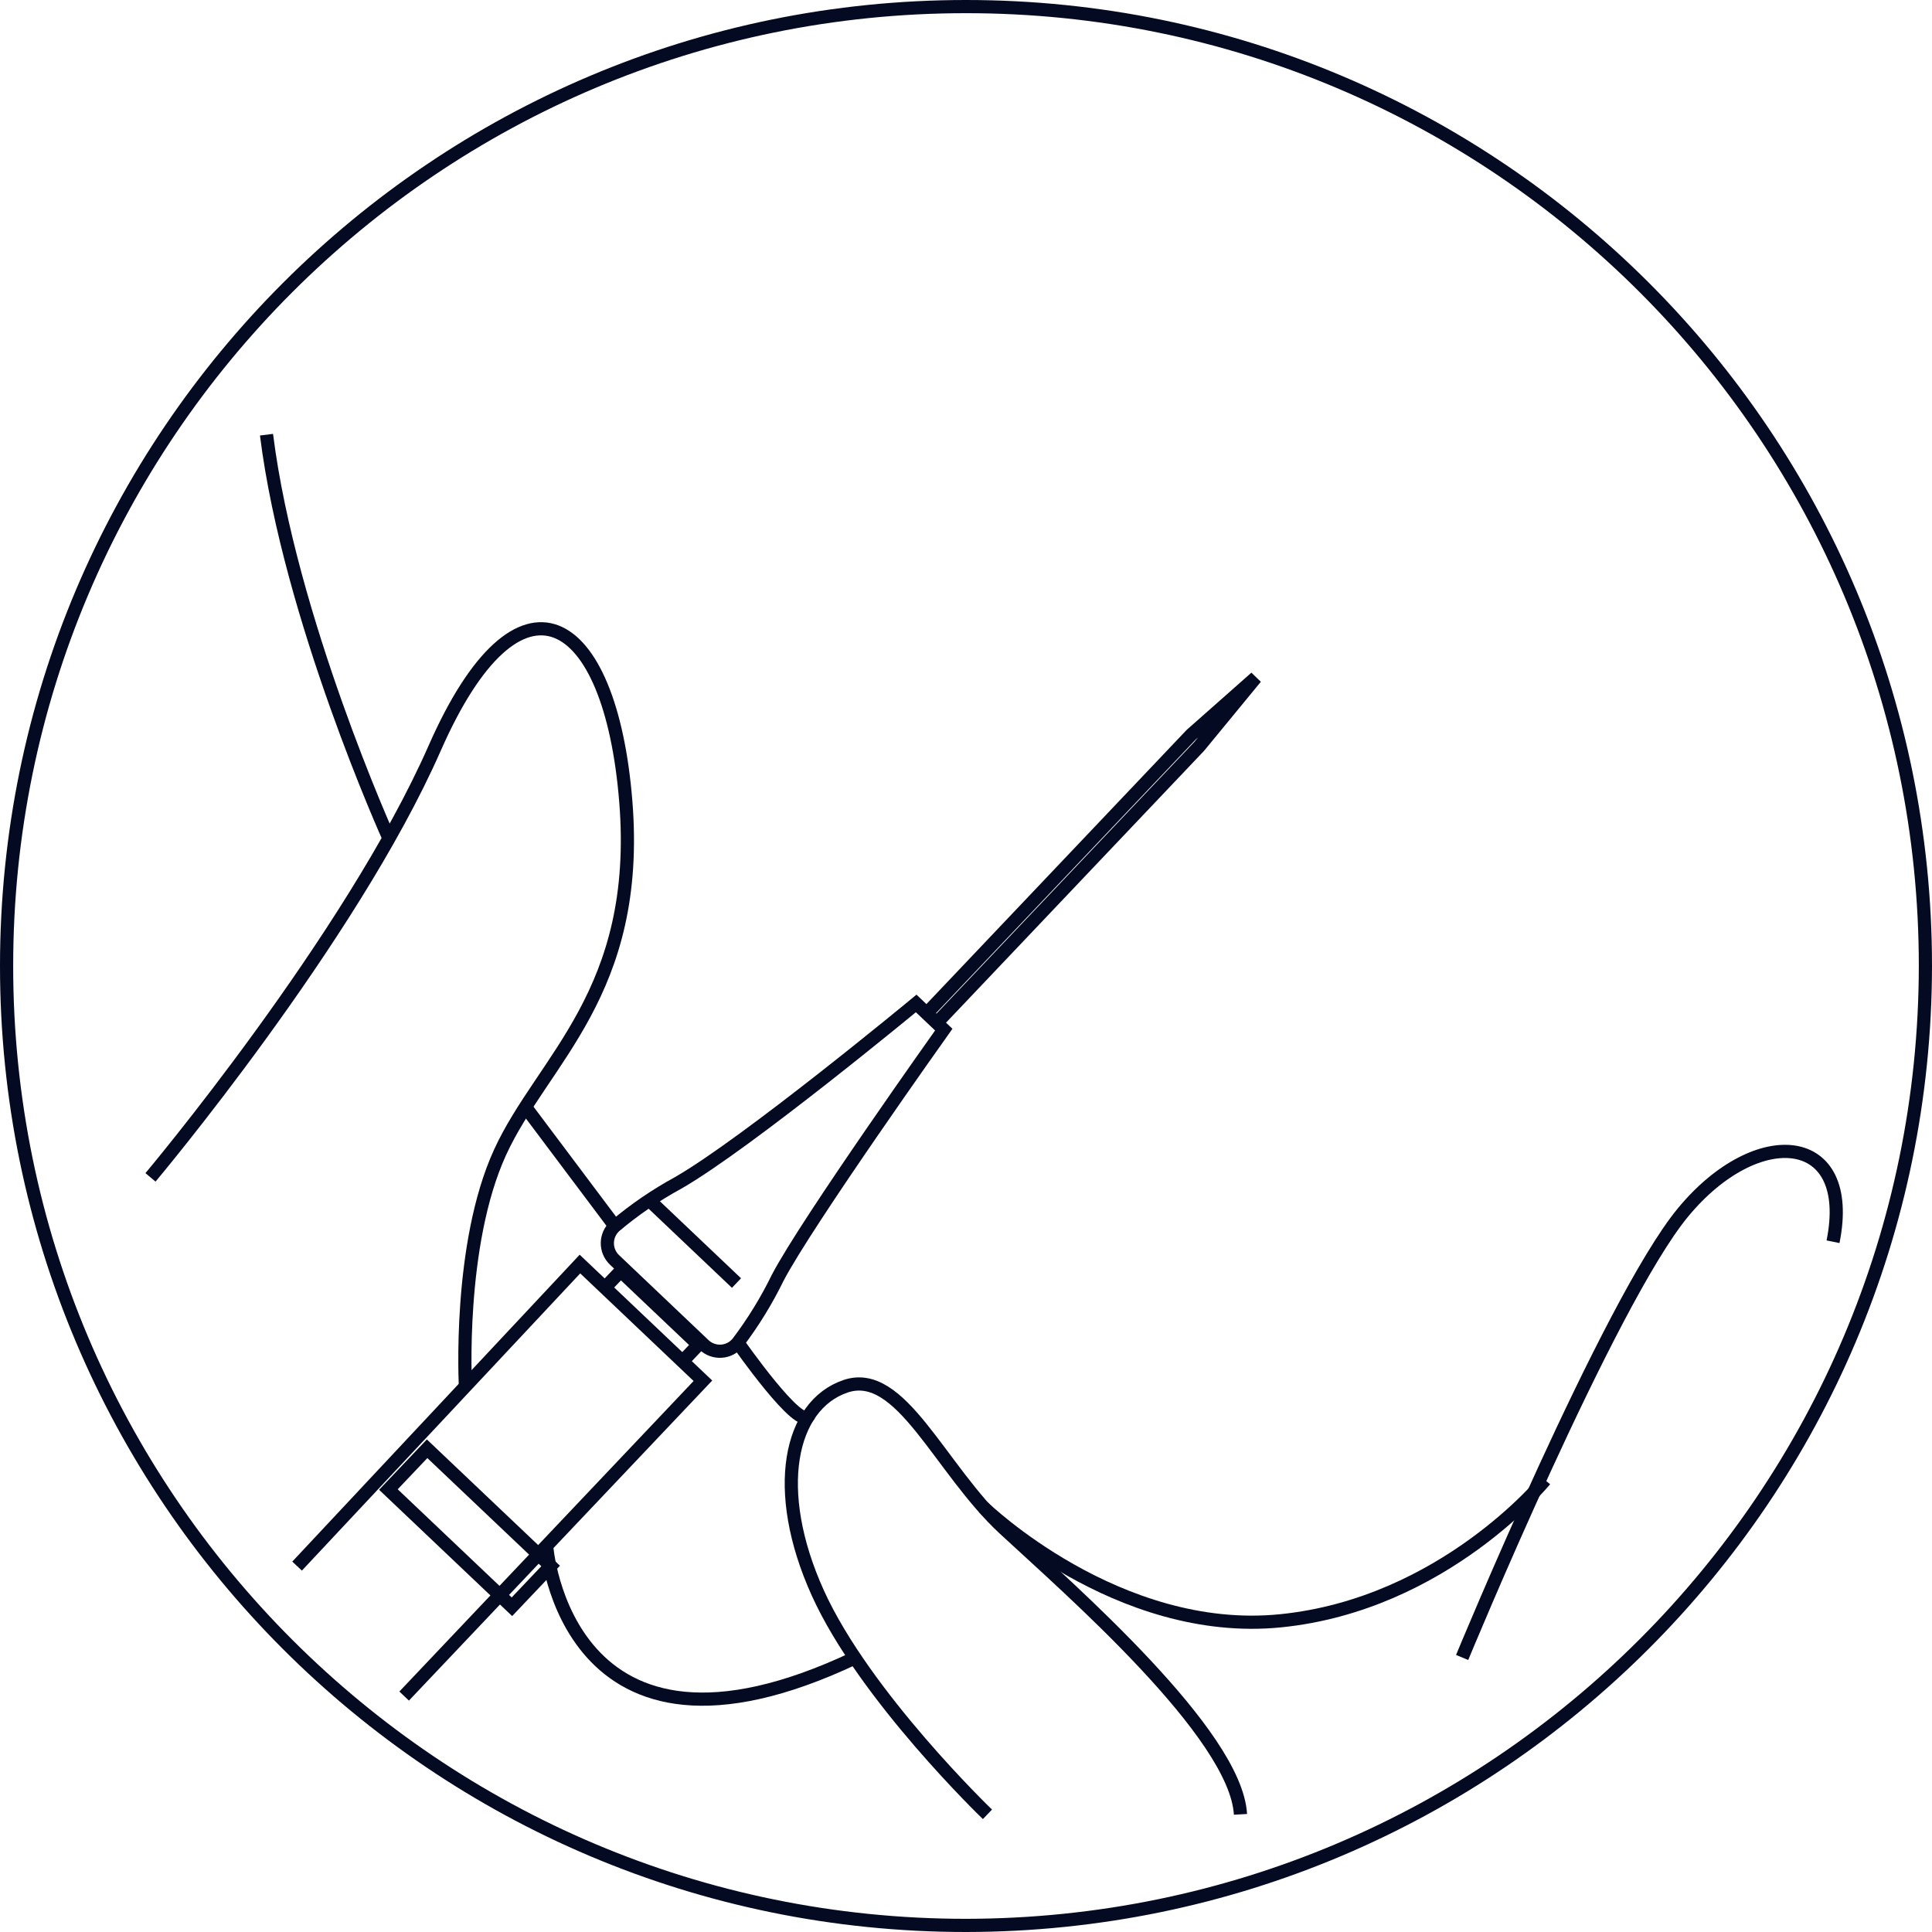
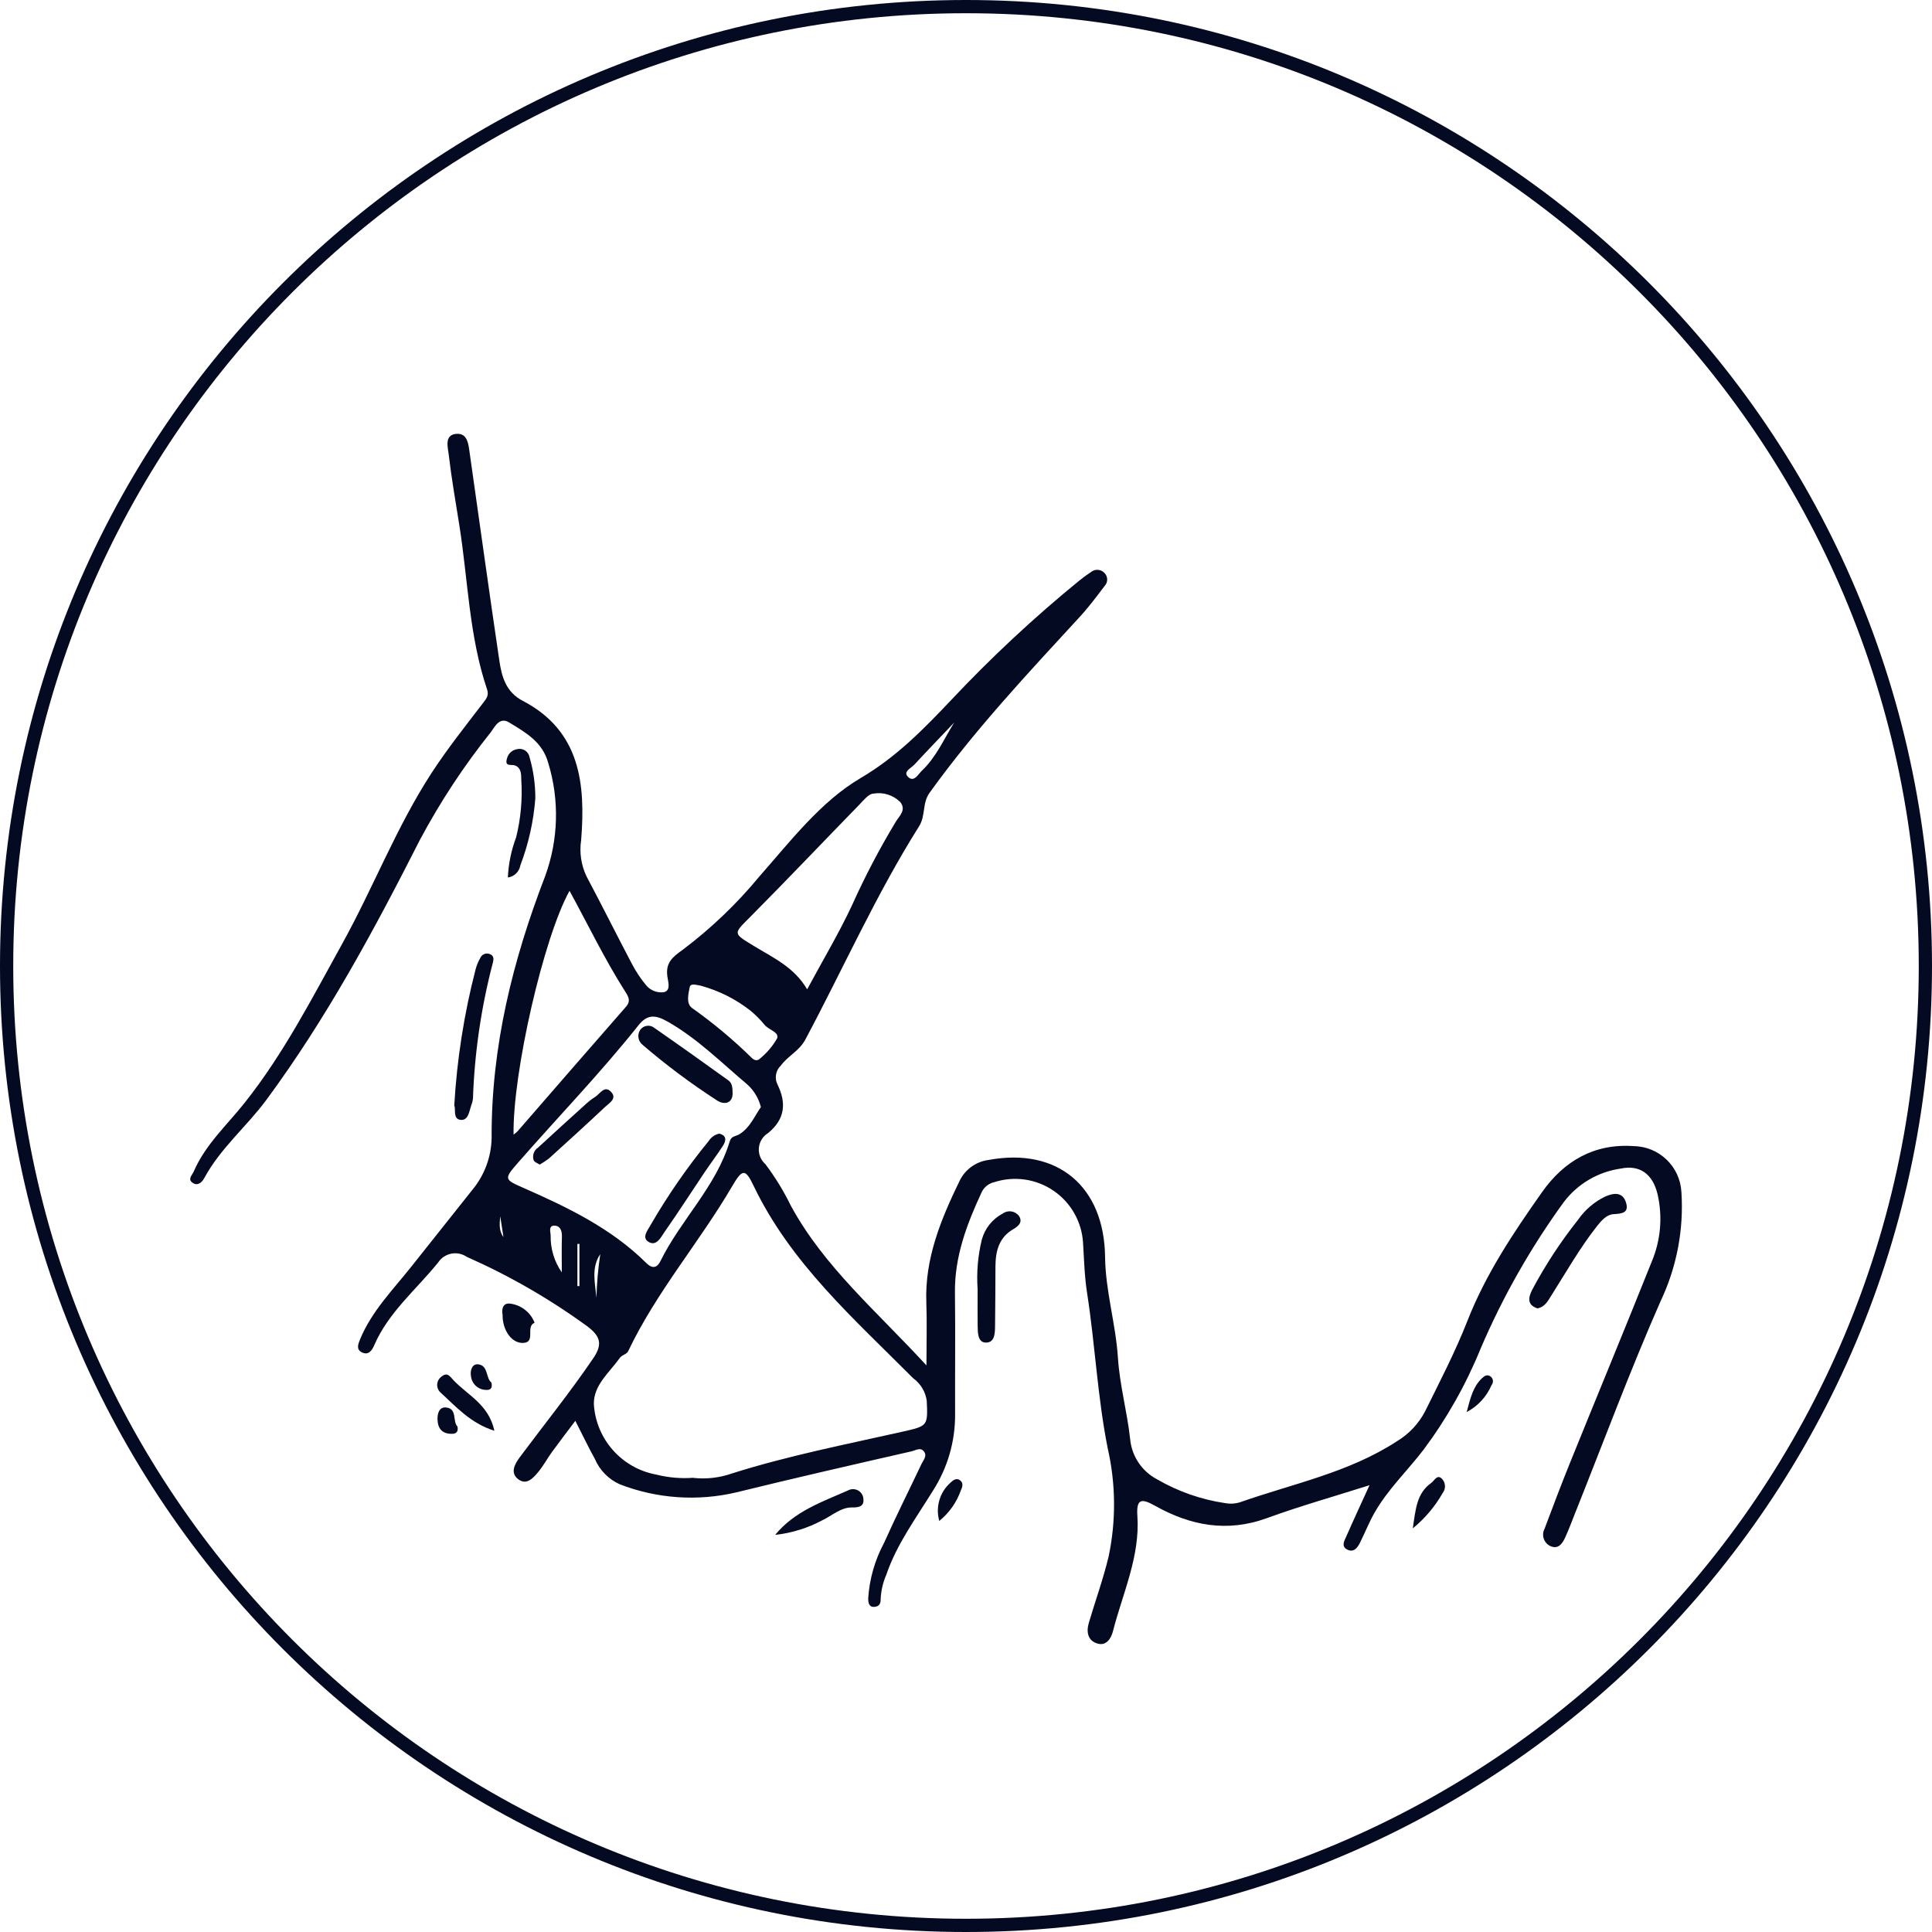
- <svg xmlns="http://www.w3.org/2000/svg" width="219.864" height="219.864" viewBox="0 0 219.864 219.864">
+ <svg xmlns="http://www.w3.org/2000/svg" width="219" height="219" viewBox="0 0 219 219">
  <defs>
    <style>
-             .cls-2{fill:none;stroke:#050a23;stroke-width:1.5px;stroke-miterlimit:10}
+             .cls-2{fill:#050a23}
        </style>
  </defs>
-   <g id="Group_324" transform="translate(-850.685 -4349.685)">
-     <path id="Path_110" fill="none" stroke="#050a23" stroke-width="1.5px" d="M109.682 218.864a109.182 109.182 0 1 1 109.182-109.182 109.305 109.305 0 0 1-109.182 109.182" transform="translate(850.935 4349.935)" />
-     <path id="Path_112" d="M38.5 199.362l32.189-34.374 13.994 13.283-34 35.881" class="cls-2" transform="translate(845.994 4328.547)" />
-     <path id="Path_113" d="M78.764 167.8l1.8-1.893 8.834 8.385-1.8 1.893" class="cls-2" transform="translate(840.759 4328.428)" />
-     <path id="Path_114" d="M120.851 126.492l30.119-31.731 7.336-6.487-6.434 7.826-29.878 31.477" class="cls-2" transform="translate(835.286 4338.522)" />
-     <path id="Path_115" d="M90.079 169.754a2.625 2.625 0 0 0 3.86-.258 44.676 44.676 0 0 0 4.53-7.373c3.319-6.36 18.9-28.244 18.9-28.244l-3.139-2.979s-19.238 15.926-27.12 20.438a43.126 43.126 0 0 0-7.159 4.9 2.62 2.62 0 0 0-.043 3.854z" class="cls-2" transform="translate(840.717 4332.979)" />
-     <path id="Line_39" d="M0 0L9.906 9.403" class="cls-2" transform="translate(924.593 4486.295)" />
-     <path id="Rectangle_78" d="M0 0H6.398V19.38H0z" class="cls-2" transform="rotate(-46.5 5706.799 1218.147)" />
-     <path id="Path_116" d="M19.323 144.318S42.1 117.219 51.666 95.47s20.009-15.66 21.749 6.09-9.495 29.382-14.315 39.92-3.935 26.62-3.935 26.62" class="cls-2" transform="translate(848.488 4339.353)" />
-     <path id="Path_117" d="M71.132 201.8s2.06 28.445 35.119 12.785" class="cls-2" transform="translate(841.751 4323.761)" />
-     <path id="Path_118" d="M125.471 229.651s-13.99-13.439-19.308-25.194-3.185-21.353 3.143-23.514 10.678 9.353 18.073 16.211 26.365 23.336 26.885 32.5" class="cls-2" transform="translate(837.588 4326.507)" />
-     <path id="Line_40" d="M0 0L10.182 13.566" class="cls-2" transform="translate(910.486 4475.66)" />
-     <path id="Path_119" d="M96.159 175.264s7.159 10.267 8.078 8.281" class="cls-2" transform="translate(838.497 4327.211)" />
-     <path id="Path_120" d="M48.434 102.436S37.11 77.379 34.5 56.5" class="cls-2" transform="translate(846.514 4342.654)" />
-     <path id="Path_121" d="M128.277 196.34s15.264 14.79 33.828 12.918 30.084-16.014 30.084-16.014" class="cls-2" transform="translate(834.321 4324.874)" />
-     <path id="Path_122" d="M190.9 207.844s16.712-40.466 25.145-50.66 19.6-9.2 17.063 3.349" class="cls-2" transform="translate(826.178 4330.464)" />
+   <g id="Group_583" transform="translate(-854 -4016)">
+     <g id="Ellipse_49" fill="none" stroke="#050a23" stroke-width="1.5px" transform="translate(854 4016)">
+       <circle cx="109.5" cy="109.5" r="109.5" stroke="none" />
+       <circle cx="109.5" cy="109.5" r="108.75" />
+     </g>
+     <g id="Group_577" transform="translate(-259 -838)">
+       <path id="Path_296" d="M642.017 172.786c0-2.751.069-4.934-.014-7.11-.191-4.995 1.641-9.428 3.75-13.778a4.264 4.264 0 0 1 3.335-2.417c7.791-1.437 13.086 3 13.178 11.017.045 3.844 1.21 7.574 1.457 11.428.2 3.068 1.038 6.088 1.38 9.154a5.749 5.749 0 0 0 3.044 4.6 21.7 21.7 0 0 0 7.742 2.707 3.488 3.488 0 0 0 1.629-.085c6.013-2.118 12.358-3.363 17.825-6.926a8.612 8.612 0 0 0 3.2-3.4c1.672-3.387 3.419-6.739 4.8-10.263 2.075-5.295 5.22-10 8.466-14.595 2.452-3.474 5.87-5.527 10.4-5.2a5.494 5.494 0 0 1 5.385 5.2 24.994 24.994 0 0 1-2.363 12.384c-3.459 7.856-6.45 15.918-9.636 23.894-.381.956-.74 1.924-1.164 2.861-.325.72-.808 1.42-1.728.98a1.436 1.436 0 0 1-.61-1.972c.941-2.509 1.888-5.017 2.894-7.5 3.07-7.58 6.2-15.134 9.234-22.728a12.479 12.479 0 0 0 .665-7.691c-.542-2.237-1.98-3.348-4.187-2.88a9.846 9.846 0 0 0-6.409 3.756 85.32 85.32 0 0 0-9.456 16.647 51.874 51.874 0 0 1-6.457 11.447c-1.834 2.4-4.1 4.54-5.617 7.242-.6 1.076-1.059 2.235-1.613 3.339-.292.58-.721 1.128-1.451.743-.686-.362-.309-.983-.1-1.455.844-1.922 1.731-3.826 2.645-5.832-3.959 1.258-7.853 2.356-11.643 3.737-4.513 1.645-8.673.84-12.67-1.405-1.581-.888-2.134-.766-2 1.176.307 4.591-1.664 8.729-2.767 13.035-.2.791-.724 1.691-1.725 1.416-1.134-.312-1.319-1.318-1.012-2.36.738-2.505 1.634-4.97 2.241-7.506a28.639 28.639 0 0 0-.106-12.3c-1.155-5.814-1.423-11.719-2.329-17.549-.3-1.909-.345-3.826-.463-5.747a7.708 7.708 0 0 0-10.052-6.85 2.09 2.09 0 0 0-1.415 1.089c-1.691 3.635-3.106 7.331-3.053 11.448.058 4.617 0 9.236.018 13.855a15.831 15.831 0 0 1-2.5 8.565c-1.9 3.094-4.1 6.036-5.293 9.533a7.8 7.8 0 0 0-.647 2.784c.019.517-.194.814-.649.866-.694.079-.759-.47-.762-.959a15.364 15.364 0 0 1 1.8-6.29c1.343-3.014 2.834-5.962 4.243-8.947.2-.417.625-.865.329-1.336-.4-.636-.976-.2-1.485-.088-6.625 1.512-13.248 3.027-19.849 4.649a22.374 22.374 0 0 1-13.189-.914 5.534 5.534 0 0 1-2.831-2.873c-.729-1.319-1.379-2.682-2.215-4.325-.98 1.3-1.833 2.41-2.653 3.539-.524.723-.949 1.523-1.512 2.211-.611.747-1.4 1.652-2.395.8-.8-.692-.334-1.618.245-2.4 2.791-3.749 5.729-7.387 8.36-11.263 1.089-1.6.75-2.491-.635-3.56a74.037 74.037 0 0 0-13.724-7.918 2.313 2.313 0 0 0-3.231.633c-2.488 3.093-5.65 5.657-7.268 9.424-.268.622-.686 1.142-1.414.755-.622-.331-.4-.907-.179-1.451 1.311-3.184 3.71-5.6 5.8-8.231q3.463-4.362 6.931-8.721a9.478 9.478 0 0 0 2.186-5.907c-.047-10.336 2.389-20.114 6.08-29.687a20.207 20.207 0 0 0 .346-12.77c-.655-2.421-2.575-3.482-4.438-4.616-1.12-.681-1.633.516-2.1 1.128a79.221 79.221 0 0 0-8.037 12.215c-5.165 10.182-10.579 20.218-17.383 29.436-2.245 3.04-5.224 5.489-7.042 8.871-.248.462-.749.955-1.348.512-.557-.413-.011-.872.161-1.272 1.307-3.036 3.749-5.239 5.752-7.761 4.435-5.58 7.669-11.9 11.095-18.087 3.527-6.375 6.141-13.236 10.134-19.36 1.76-2.7 3.778-5.236 5.738-7.8.4-.522.771-.909.529-1.622-2.049-6.047-2.16-12.425-3.153-18.651-.42-2.644-.883-5.283-1.193-7.941-.1-.845-.533-2.255.836-2.382 1.326-.122 1.4 1.226 1.547 2.245 1.111 7.812 2.192 15.628 3.347 23.433.271 1.831.734 3.58 2.661 4.585 6.536 3.408 7.122 9.437 6.616 15.781a7.061 7.061 0 0 0 .625 4.147c1.743 3.278 3.4 6.6 5.129 9.889a14.189 14.189 0 0 0 1.592 2.4 2.24 2.24 0 0 0 2.024.81c.847-.2.471-1.2.4-1.8-.2-1.536.549-2.166 1.765-3.027a51.176 51.176 0 0 0 8.637-8.257c3.552-4.039 7-8.541 11.5-11.186 4.128-2.427 7.217-5.63 10.311-8.892a150.214 150.214 0 0 1 14.47-13.485 16.1 16.1 0 0 1 1.326-.971 1.119 1.119 0 0 1 1.508.062 1.056 1.056 0 0 1 .057 1.5c-.909 1.2-1.82 2.418-2.84 3.526-5.914 6.425-11.884 12.8-17 19.911-.866 1.2-.428 2.585-1.206 3.824-4.877 7.742-8.592 16.118-12.893 24.177-.682 1.278-1.957 1.829-2.765 2.928a1.836 1.836 0 0 0-.363 2.194c.991 2.056.848 3.874-1.08 5.459a2.193 2.193 0 0 0-.314 3.526 28.947 28.947 0 0 1 2.9 4.737c3.78 6.938 9.754 11.967 15.361 18.082m-26.452 12.743a9.92 9.92 0 0 0 4.4-.5c6.357-2.011 12.892-3.285 19.381-4.745 2.821-.635 2.835-.655 2.7-3.5a3.794 3.794 0 0 0-1.545-2.554c-6.675-6.716-13.851-13-18.064-21.777-.959-2-1.275-1.984-2.457.036-3.721 6.362-8.6 11.99-11.782 18.694-.153.323-.719.428-.939.743-1.164 1.652-2.989 3.073-2.945 5.246a8.65 8.65 0 0 0 7.09 7.988 13.088 13.088 0 0 0 4.166.36m7.677-42.019a5.162 5.162 0 0 0-1.531-2.557c-2.933-2.468-5.64-5.2-9.029-7.127-1.418-.808-2.324-.84-3.326.421-4.318 5.428-9.142 10.413-13.7 15.627-1.572 1.8-1.472 1.851.665 2.792 5.031 2.212 9.971 4.589 13.94 8.527.75.743 1.261.457 1.6-.238 2.322-4.7 6.31-8.436 7.853-13.576.183-.611.693-.549 1.077-.784 1.221-.741 1.721-2.052 2.449-3.085m5.248-13.351c1.807-3.358 3.612-6.376 5.092-9.546a88.218 88.218 0 0 1 4.975-9.487c.4-.635 1.206-1.328.465-2.212a3.469 3.469 0 0 0-3.023-.939c-.548.027-1.107.75-1.58 1.236-4.133 4.243-8.211 8.54-12.385 12.742-1.938 1.95-1.987 1.819.428 3.3 2.155 1.319 4.541 2.379 6.028 4.91m-26.936-11.17c-2.942 5.28-6.465 20.66-6.344 27.64a4.274 4.274 0 0 0 .475-.407c4.089-4.7 8.166-9.417 12.274-14.1.564-.643.271-1.136-.06-1.655-2.35-3.684-4.239-7.624-6.345-11.475m14.9 10.756c-.772-.148-1.2-.261-1.286.184-.15.8-.419 1.827.275 2.343a55.138 55.138 0 0 1 6.763 5.651c.243.251.619.4.911.1a8.172 8.172 0 0 0 1.963-2.308c.273-.721-.97-.96-1.421-1.541a11.588 11.588 0 0 0-1.594-1.6 15.837 15.837 0 0 0-5.611-2.824m28.7-29.835c-1.5 1.582-3.02 3.152-4.5 4.755-.367.4-1.317.81-.751 1.385.694.7 1.165-.286 1.611-.707 1.6-1.513 2.482-3.572 3.639-5.433m-44.476 62.33c0-1.364-.029-2.728.012-4.091.02-.647-.213-1.189-.807-1.214-.754-.032-.481.706-.47 1.1a7.062 7.062 0 0 0 1.265 4.2m4.359-2.069c-1.052 1.545-.578 3.263-.436 4.956a41.132 41.132 0 0 1 .436-4.956M602.68 159l-.23.006v4.778h.23zm4.126 8.124v-5.05c0 1.687.031 3.376 0 5.05m-13.347-12.844c.817.685-.4 2.611.611 3.956l-.611-3.956" class="cls-2" transform="translate(576 4836)" />
+       <path id="Path_297" d="M746.6 186.364c-1.231-.415-1.02-1.272-.584-2.13a51.734 51.734 0 0 1 5.186-7.913 7.934 7.934 0 0 1 3.087-2.639c.991-.436 1.987-.522 2.355.7.347 1.151-.437 1.244-1.424 1.3-.785.045-1.391.746-1.923 1.425-1.912 2.444-3.438 5.135-5.091 7.745-.406.641-.729 1.334-1.606 1.513" class="cls-2" transform="translate(540.675 4815.948)" />
+       <path id="Path_298" d="M595.458 157.041a79.887 79.887 0 0 1 2.412-15.427 5.271 5.271 0 0 1 .542-1.324.826.826 0 0 1 1.036-.445c.51.17.5.552.385.993a70.288 70.288 0 0 0-2.254 15.381 2.922 2.922 0 0 1-.2.793c-.234.7-.327 1.755-1.232 1.636-.878-.115-.482-1.25-.69-1.609" class="cls-2" transform="translate(569.034 4822.29)" />
+       <path id="Path_299" d="M668.583 184.59a18.3 18.3 0 0 1 .479-5.556 4.76 4.76 0 0 1 2.375-2.962 1.325 1.325 0 0 1 1.848.29c.447.7-.092 1.156-.649 1.479-1.637.951-2.015 2.49-2.027 4.213-.015 2.263-.012 4.527-.045 6.79-.011.824-.037 1.913-1.1 1.854-.844-.046-.86-1.089-.871-1.841-.019-1.235-.006-2.469-.006-4.267" class="cls-2" transform="translate(555.23 4815.486)" />
+       <path id="Path_300" d="M602.91 125.78a14.837 14.837 0 0 1 .937-4.55 21.361 21.361 0 0 0 .584-6.538c-.007-.623 0-1.305-.676-1.6-.423-.185-1.248.206-.943-.806a1.4 1.4 0 0 1 1.145-1.052 1.148 1.148 0 0 1 1.411.908 16.558 16.558 0 0 1 .656 4.671 27.265 27.265 0 0 1-1.7 7.6 1.658 1.658 0 0 1-1.418 1.367" class="cls-2" transform="translate(567.658 4827.687)" />
+       <path id="Path_301" d="M640.3 219.828c2.187-2.666 5.3-3.735 8.254-5.035a1.18 1.18 0 0 1 1.742.895c.116.834-.363 1.051-1.281 1.033-1.24-.024-2.244.907-3.342 1.438a14.662 14.662 0 0 1-5.374 1.669" class="cls-2" transform="translate(560.569 4808.155)" />
+       <path id="Path_302" d="M599.555 205c-2.753-.872-4.363-2.757-6.138-4.365a1.161 1.161 0 0 1 .192-1.808c.621-.506.931.043 1.314.448 1.6 1.695 3.985 2.726 4.631 5.726" class="cls-2" transform="translate(569.486 4811.183)" />
+       <path id="Path_303" d="M602.2 190c-.13-.747.07-1.389.869-1.285a3.432 3.432 0 0 1 2.761 2.162c-1.05.438.139 2.163-1.214 2.287s-2.428-1.414-2.416-3.164" class="cls-2" transform="translate(567.769 4813.057)" />
+       <path id="Path_304" d="M729.4 218.766c.32-2.222.457-3.988 2.083-5.144.364-.258.629-.945 1.146-.548a1.237 1.237 0 0 1 .153 1.692 14.3 14.3 0 0 1-3.382 4" class="cls-2" transform="translate(543.748 4808.479)" />
+       <path id="Path_305" d="M663.2 217.977a4.253 4.253 0 0 1 1.263-4.329c.3-.284.67-.576 1.079-.286s.3.748.118 1.119a7.776 7.776 0 0 1-2.46 3.5" class="cls-2" transform="translate(556.27 4808.424)" />
+       <path id="Path_306" d="M595.381 205.39c.126.636-.187.827-.664.826-1.1-.006-1.58-.618-1.6-1.678-.013-.693.23-1.371.947-1.311 1.336.113.729 1.575 1.317 2.163" class="cls-2" transform="translate(569.476 4810.315)" />
+       <path id="Path_307" d="M600.1 199.258c.174.709-.175.877-.64.839a1.739 1.739 0 0 1-1.67-1.529c-.127-.66.114-1.448.816-1.371 1.158.127.841 1.56 1.494 2.061" class="cls-2" transform="translate(568.601 4811.454)" />
+       <path id="Path_308" d="M736.927 202.9c.436-1.648.74-2.876 1.706-3.808.293-.283.643-.537 1.06-.179a.679.679 0 0 1 .055.928 6.2 6.2 0 0 1-2.821 3.059" class="cls-2" transform="translate(542.326 4811.163)" />
+       <path id="Path_309" d="M631.864 157.657c-.071 1.126-1.078 1.2-1.841.652a77.266 77.266 0 0 1-8.356-6.25 1.272 1.272 0 0 1-.288-1.687 1.115 1.115 0 0 1 1.652-.211c2.807 1.945 5.584 3.934 8.358 5.925.422.3.482.808.475 1.571" class="cls-2" transform="translate(564.18 4820.383)" />
+       <path id="Path_310" d="M630.544 164.962c.868.221.773.813.4 1.39-.668 1.037-1.418 2.021-2.106 3.044-1.491 2.219-2.932 4.471-4.467 6.658-.429.61-.931 1.735-1.849 1.18-.835-.506-.053-1.368.276-1.992a72.218 72.218 0 0 1 6.551-9.457 1.869 1.869 0 0 1 1.195-.823" class="cls-2" transform="translate(563.995 4817.539)" />
+       <path id="Path_311" d="M607.212 167.3c-.268-.179-.584-.274-.671-.471a1.243 1.243 0 0 1 .492-1.455c1.812-1.676 3.643-3.332 5.476-4.986a6.962 6.962 0 0 1 .979-.746c.575-.358 1.094-1.419 1.863-.536.64.735-.269 1.232-.714 1.654-2.1 1.978-4.231 3.911-6.367 5.845a8.554 8.554 0 0 1-1.059.7" class="cls-2" transform="translate(566.959 4818.709)" />
+     </g>
  </g>
</svg>
